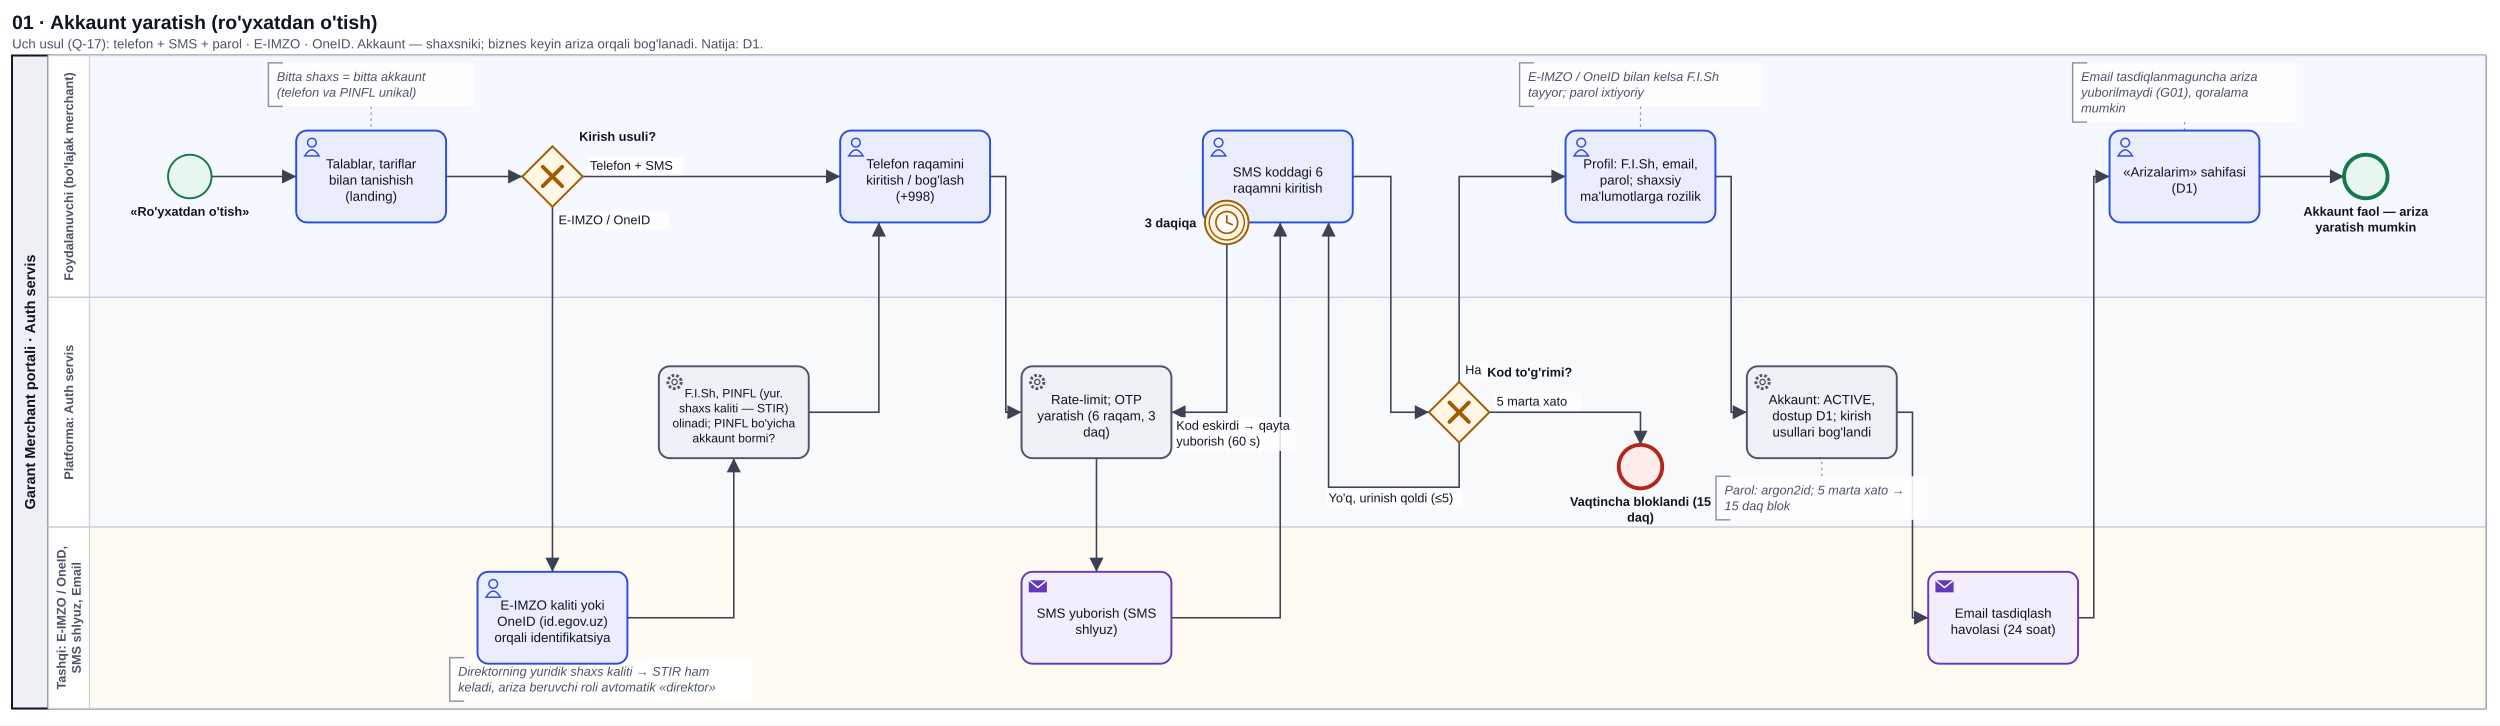
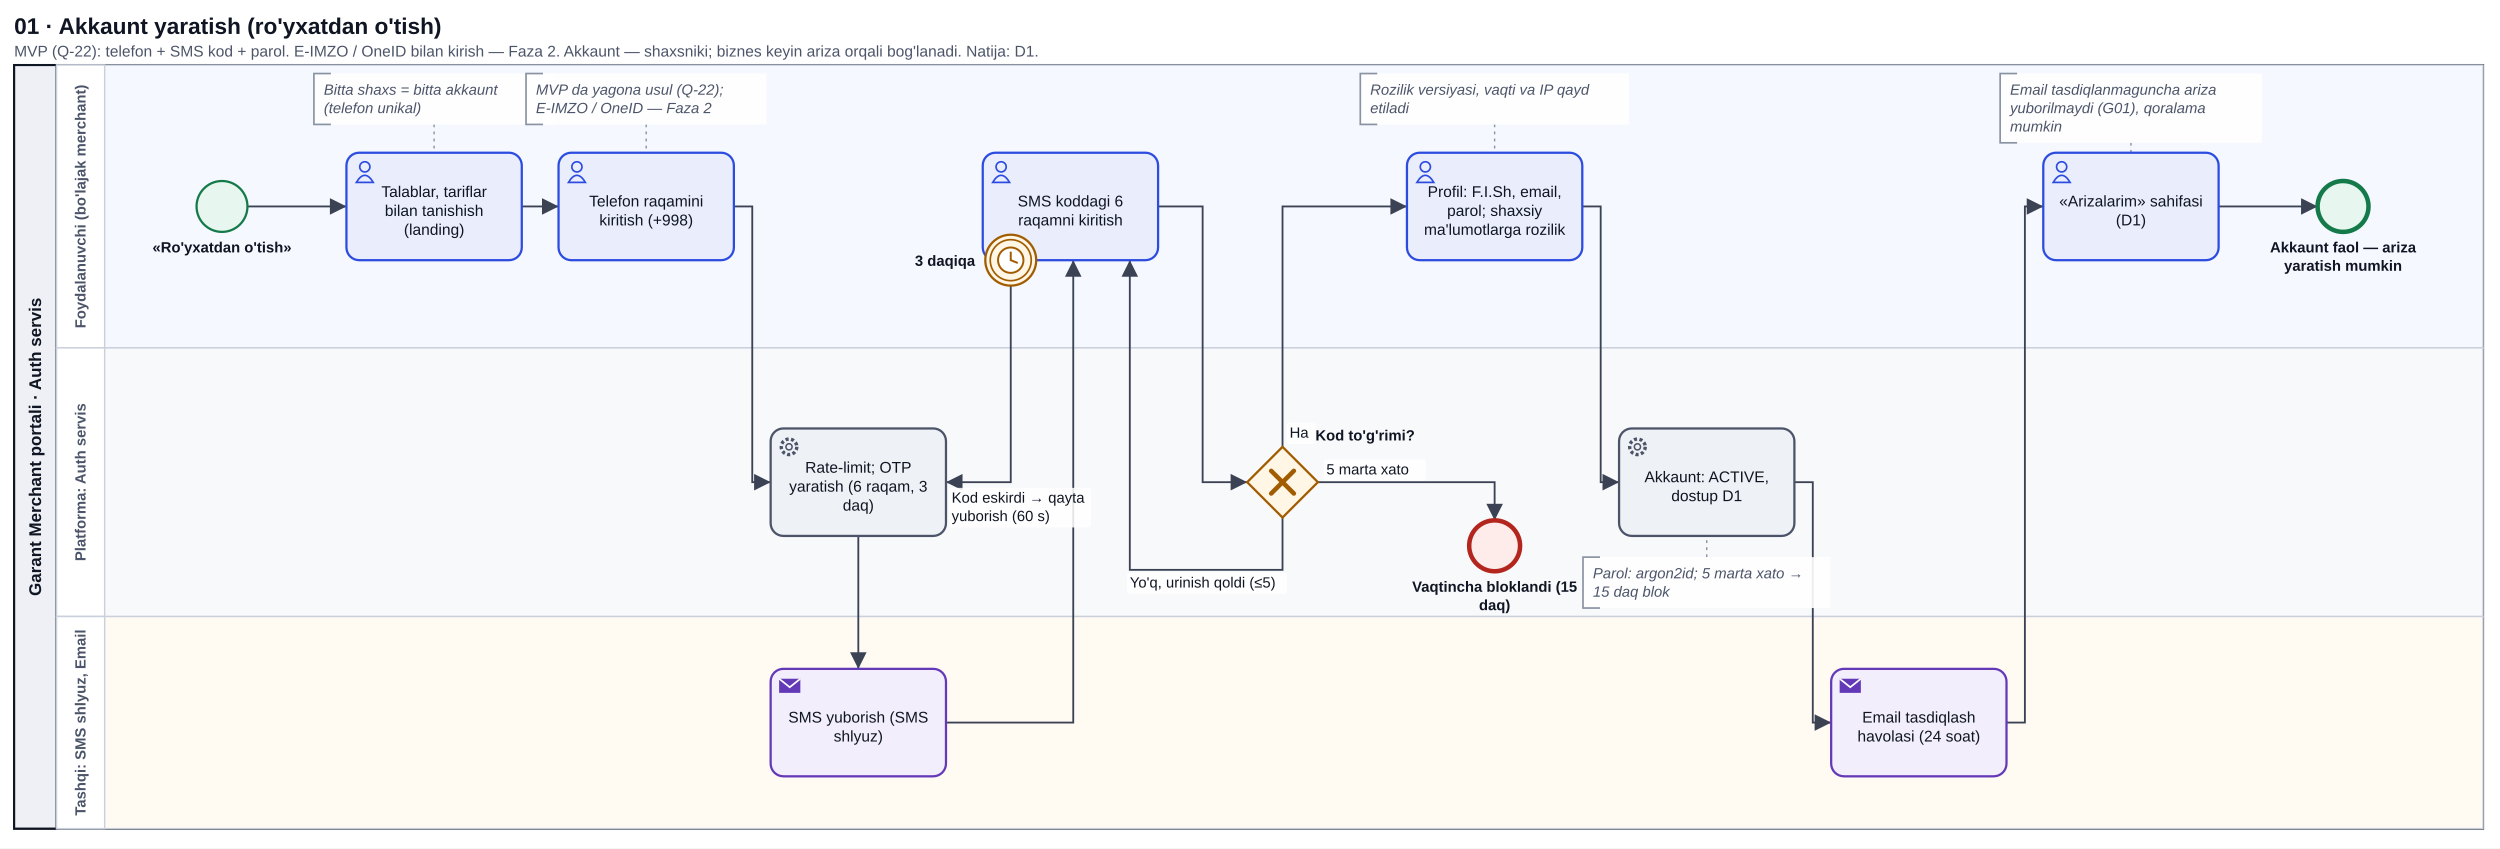
- <svg xmlns="http://www.w3.org/2000/svg" width="2068" height="600" viewBox="0 0 2068 600" font-family="Segoe UI, Arial, Helvetica, sans-serif">
+ <svg xmlns="http://www.w3.org/2000/svg" width="1768" height="600" viewBox="0 0 1768 600" font-family="Segoe UI, Arial, Helvetica, sans-serif">
  <defs>
    <marker id="arr" viewBox="0 0 10 10" refX="10" refY="5" markerWidth="9" markerHeight="9" orient="auto-start-reverse">
      <path d="M0,0 L10,5 L0,10 z" fill="#3A4254" />
    </marker>
  </defs>
-   <rect x="0" y="0" width="2068" height="600" fill="#FFFFFF" />
+   <rect x="0" y="0" width="1768" height="600" fill="#FFFFFF" />
  <text x="10" y="24" font-size="16" font-weight="700" fill="#0F1522">01 · Akkaunt yaratish (ro'yxatdan o'tish)</text>
-   <text x="10" y="40" font-size="11" fill="#4B5468">Uch usul (Q-17): telefon + SMS + parol · E-IMZO · OneID. Akkaunt — shaxsniki; biznes keyin ariza orqali bog'lanadi. Natija: D1.</text>
-   <rect x="10" y="46" width="2046" height="540" fill="#FFFFFF" stroke="#0F1522" stroke-width="1.5" />
+   <text x="10" y="40" font-size="11" fill="#4B5468">MVP (Q-22): telefon + SMS kod + parol. E-IMZO / OneID bilan kirish — Faza 2. Akkaunt — shaxsniki; biznes keyin ariza orqali bog'lanadi. Natija: D1.</text>
+   <rect x="10" y="46" width="1746" height="540" fill="#FFFFFF" stroke="#0F1522" stroke-width="1.5" />
  <rect x="10" y="46" width="30" height="540" fill="#EEF0F5" stroke="#0F1522" stroke-width="1.5" />
  <g transform="translate(25,316) rotate(-90)">
    <text x="0" y="4" text-anchor="middle" font-size="12" font-weight="700" fill="#0F1522">Garant Merchant portali · Auth servis</text>
  </g>
-   <rect x="40" y="46" width="2016" height="200" fill="#F6F8FF" stroke="#C9CFDB" />
+   <rect x="40" y="46" width="1716" height="200" fill="#F6F8FF" stroke="#C9CFDB" />
  <rect x="40" y="46" width="34" height="200" fill="#FFFFFF" stroke="#C9CFDB" />
  <g transform="translate(57,146) rotate(-90)">
    <text x="0" y="3.5" text-anchor="middle" font-size="10.5" font-weight="600" fill="#4B5468">Foydalanuvchi (bo'lajak merchant)</text>
  </g>
-   <rect x="40" y="246" width="2016" height="190" fill="#F8F9FB" stroke="#C9CFDB" />
+   <rect x="40" y="246" width="1716" height="190" fill="#F8F9FB" stroke="#C9CFDB" />
  <rect x="40" y="246" width="34" height="190" fill="#FFFFFF" stroke="#C9CFDB" />
  <g transform="translate(57,341) rotate(-90)">
    <text x="0" y="3.5" text-anchor="middle" font-size="10.5" font-weight="600" fill="#4B5468">Platforma: Auth servis</text>
  </g>
-   <rect x="40" y="436" width="2016" height="150" fill="#FFFBF3" stroke="#C9CFDB" />
+   <rect x="40" y="436" width="1716" height="150" fill="#FFFBF3" stroke="#C9CFDB" />
  <rect x="40" y="436" width="34" height="150" fill="#FFFFFF" stroke="#C9CFDB" />
  <g transform="translate(57,511) rotate(-90)">
-     <text x="0" y="-2.7" text-anchor="middle" font-size="10.5" font-weight="600" fill="#4B5468">Tashqi: E-IMZO / OneID,</text>
-     <text x="0" y="9.8" text-anchor="middle" font-size="10.5" font-weight="600" fill="#4B5468">SMS shlyuz, Email</text>
+     <text x="0" y="3.5" text-anchor="middle" font-size="10.5" font-weight="600" fill="#4B5468">Tashqi: SMS shlyuz, Email</text>
  </g>
  <path d="M175,146 L245,146" fill="none" stroke="#3A4254" stroke-width="1.3" marker-end="url(#arr)" />
-   <path d="M369,146 L432,146" fill="none" stroke="#3A4254" stroke-width="1.3" marker-end="url(#arr)" />
-   <path d="M482,146 L695,146" fill="none" stroke="#3A4254" stroke-width="1.3" marker-end="url(#arr)" />
-   <path d="M457,171 L457,473" fill="none" stroke="#3A4254" stroke-width="1.3" marker-end="url(#arr)" />
-   <path d="M519,511 L607,511 L607,379" fill="none" stroke="#3A4254" stroke-width="1.3" marker-end="url(#arr)" />
-   <path d="M669,341 L727,341 L727,184" fill="none" stroke="#3A4254" stroke-width="1.3" marker-end="url(#arr)" />
-   <path d="M819,146 L832,146 L832,341 L845,341" fill="none" stroke="#3A4254" stroke-width="1.3" marker-end="url(#arr)" />
-   <path d="M907,379 L907,473" fill="none" stroke="#3A4254" stroke-width="1.3" marker-end="url(#arr)" />
-   <path d="M969,511 L1059,511 L1059,184" fill="none" stroke="#3A4254" stroke-width="1.3" marker-end="url(#arr)" />
-   <path d="M1119,146 L1150.5,146 L1150.5,341 L1182,341" fill="none" stroke="#3A4254" stroke-width="1.3" marker-end="url(#arr)" />
-   <path d="M1207,316 L1207,146 L1295,146" fill="none" stroke="#3A4254" stroke-width="1.3" marker-end="url(#arr)" />
-   <path d="M1207,366 L1207,403 L1099,403 L1099,184" fill="none" stroke="#3A4254" stroke-width="1.3" marker-end="url(#arr)" />
-   <path d="M1232,341 L1357,341 L1357,368" fill="none" stroke="#3A4254" stroke-width="1.3" marker-end="url(#arr)" />
-   <path d="M1014.8,202 L1014.8,341 L969,341" fill="none" stroke="#3A4254" stroke-width="1.3" marker-end="url(#arr)" />
-   <path d="M1419,146 L1432,146 L1432,341 L1445,341" fill="none" stroke="#3A4254" stroke-width="1.3" marker-end="url(#arr)" />
-   <path d="M1569,341 L1582,341 L1582,511 L1595,511" fill="none" stroke="#3A4254" stroke-width="1.3" marker-end="url(#arr)" />
-   <path d="M1719,511 L1732,511 L1732,146 L1745,146" fill="none" stroke="#3A4254" stroke-width="1.3" marker-end="url(#arr)" />
-   <path d="M1869,146 L1939,146" fill="none" stroke="#3A4254" stroke-width="1.3" marker-end="url(#arr)" />
+   <path d="M369,146 L395,146" fill="none" stroke="#3A4254" stroke-width="1.3" marker-end="url(#arr)" />
+   <path d="M519,146 L532,146 L532,341 L545,341" fill="none" stroke="#3A4254" stroke-width="1.3" marker-end="url(#arr)" />
+   <path d="M607,379 L607,473" fill="none" stroke="#3A4254" stroke-width="1.3" marker-end="url(#arr)" />
+   <path d="M669,511 L759,511 L759,184" fill="none" stroke="#3A4254" stroke-width="1.3" marker-end="url(#arr)" />
+   <path d="M819,146 L850.5,146 L850.5,341 L882,341" fill="none" stroke="#3A4254" stroke-width="1.3" marker-end="url(#arr)" />
+   <path d="M907,316 L907,146 L995,146" fill="none" stroke="#3A4254" stroke-width="1.3" marker-end="url(#arr)" />
+   <path d="M907,366 L907,403 L799,403 L799,184" fill="none" stroke="#3A4254" stroke-width="1.3" marker-end="url(#arr)" />
+   <path d="M932,341 L1057,341 L1057,368" fill="none" stroke="#3A4254" stroke-width="1.3" marker-end="url(#arr)" />
+   <path d="M714.8,202 L714.8,341 L669,341" fill="none" stroke="#3A4254" stroke-width="1.3" marker-end="url(#arr)" />
+   <path d="M1119,146 L1132,146 L1132,341 L1145,341" fill="none" stroke="#3A4254" stroke-width="1.3" marker-end="url(#arr)" />
+   <path d="M1269,341 L1282,341 L1282,511 L1295,511" fill="none" stroke="#3A4254" stroke-width="1.3" marker-end="url(#arr)" />
+   <path d="M1419,511 L1432,511 L1432,146 L1445,146" fill="none" stroke="#3A4254" stroke-width="1.3" marker-end="url(#arr)" />
+   <path d="M1569,146 L1639,146" fill="none" stroke="#3A4254" stroke-width="1.3" marker-end="url(#arr)" />
  <path d="M307,88 L307,108" stroke="#8A93A3" stroke-dasharray="2,3" fill="none" />
  <rect x="222" y="52" width="170" height="36" fill="#FFFFFF" fill-opacity="0.9" stroke="none" />
  <path d="M234,52 L222,52 L222,88 L234,88" fill="none" stroke="#8A93A3" stroke-width="1.2" />
  <text x="229" y="67" font-size="10.5" fill="#4B5468" font-style="italic">Bitta shaxs = bitta akkaunt</text>
-   <text x="229" y="80" font-size="10.5" fill="#4B5468" font-style="italic">(telefon va PINFL unikal)</text>
-   <path d="M457,562 L457,549" stroke="#8A93A3" stroke-dasharray="2,3" fill="none" />
-   <rect x="372" y="544" width="250" height="36" fill="#FFFFFF" fill-opacity="0.9" stroke="none" />
-   <path d="M384,544 L372,544 L372,580 L384,580" fill="none" stroke="#8A93A3" stroke-width="1.2" />
-   <text x="379" y="559" font-size="10.5" fill="#4B5468" font-style="italic">Direktorning yuridik shaxs kaliti → STIR ham</text>
-   <text x="379" y="572" font-size="10.5" fill="#4B5468" font-style="italic">keladi, ariza beruvchi roli avtomatik «direktor»</text>
-   <path d="M1357,88 L1357,108" stroke="#8A93A3" stroke-dasharray="2,3" fill="none" />
-   <rect x="1257" y="52" width="200" height="36" fill="#FFFFFF" fill-opacity="0.9" stroke="none" />
-   <path d="M1269,52 L1257,52 L1257,88 L1269,88" fill="none" stroke="#8A93A3" stroke-width="1.2" />
-   <text x="1264" y="67" font-size="10.5" fill="#4B5468" font-style="italic">E-IMZO / OneID bilan kelsa F.I.Sh</text>
-   <text x="1264" y="80" font-size="10.5" fill="#4B5468" font-style="italic">tayyor; parol ixtiyoriy</text>
-   <path d="M1507,394 L1507,379" stroke="#8A93A3" stroke-dasharray="2,3" fill="none" />
-   <rect x="1419.5" y="394" width="175" height="36" fill="#FFFFFF" fill-opacity="0.9" stroke="none" />
-   <path d="M1431.5,394 L1419.5,394 L1419.5,430 L1431.5,430" fill="none" stroke="#8A93A3" stroke-width="1.2" />
-   <text x="1426.5" y="409" font-size="10.5" fill="#4B5468" font-style="italic">Parol: argon2id; 5 marta xato →</text>
-   <text x="1426.5" y="422" font-size="10.5" fill="#4B5468" font-style="italic">15 daq blok</text>
-   <path d="M1807,101 L1807,108" stroke="#8A93A3" stroke-dasharray="2,3" fill="none" />
-   <rect x="1714.5" y="52" width="185" height="49" fill="#FFFFFF" fill-opacity="0.9" stroke="none" />
-   <path d="M1726.5,52 L1714.5,52 L1714.5,101 L1726.5,101" fill="none" stroke="#8A93A3" stroke-width="1.2" />
-   <text x="1721.5" y="67" font-size="10.5" fill="#4B5468" font-style="italic">Email tasdiqlanmaguncha ariza</text>
-   <text x="1721.5" y="80" font-size="10.5" fill="#4B5468" font-style="italic">yuborilmaydi (G01), qoralama</text>
-   <text x="1721.5" y="93" font-size="10.5" fill="#4B5468" font-style="italic">mumkin</text>
+   <text x="229" y="80" font-size="10.5" fill="#4B5468" font-style="italic">(telefon unikal)</text>
+   <path d="M457,88 L457,108" stroke="#8A93A3" stroke-dasharray="2,3" fill="none" />
+   <rect x="372" y="52" width="170" height="36" fill="#FFFFFF" fill-opacity="0.9" stroke="none" />
+   <path d="M384,52 L372,52 L372,88 L384,88" fill="none" stroke="#8A93A3" stroke-width="1.2" />
+   <text x="379" y="67" font-size="10.5" fill="#4B5468" font-style="italic">MVP da yagona usul (Q-22);</text>
+   <text x="379" y="80" font-size="10.5" fill="#4B5468" font-style="italic">E-IMZO / OneID — Faza 2</text>
+   <path d="M1057,88 L1057,108" stroke="#8A93A3" stroke-dasharray="2,3" fill="none" />
+   <rect x="962" y="52" width="190" height="36" fill="#FFFFFF" fill-opacity="0.9" stroke="none" />
+   <path d="M974,52 L962,52 L962,88 L974,88" fill="none" stroke="#8A93A3" stroke-width="1.2" />
+   <text x="969" y="67" font-size="10.5" fill="#4B5468" font-style="italic">Rozilik versiyasi, vaqti va IP qayd</text>
+   <text x="969" y="80" font-size="10.5" fill="#4B5468" font-style="italic">etiladi</text>
+   <path d="M1207,394 L1207,379" stroke="#8A93A3" stroke-dasharray="2,3" fill="none" />
+   <rect x="1119.5" y="394" width="175" height="36" fill="#FFFFFF" fill-opacity="0.9" stroke="none" />
+   <path d="M1131.5,394 L1119.5,394 L1119.5,430 L1131.5,430" fill="none" stroke="#8A93A3" stroke-width="1.2" />
+   <text x="1126.5" y="409" font-size="10.5" fill="#4B5468" font-style="italic">Parol: argon2id; 5 marta xato →</text>
+   <text x="1126.5" y="422" font-size="10.5" fill="#4B5468" font-style="italic">15 daq blok</text>
+   <path d="M1507,101 L1507,108" stroke="#8A93A3" stroke-dasharray="2,3" fill="none" />
+   <rect x="1414.5" y="52" width="185" height="49" fill="#FFFFFF" fill-opacity="0.9" stroke="none" />
+   <path d="M1426.5,52 L1414.5,52 L1414.5,101 L1426.5,101" fill="none" stroke="#8A93A3" stroke-width="1.2" />
+   <text x="1421.5" y="67" font-size="10.5" fill="#4B5468" font-style="italic">Email tasdiqlanmaguncha ariza</text>
+   <text x="1421.5" y="80" font-size="10.5" fill="#4B5468" font-style="italic">yuborilmaydi (G01), qoralama</text>
+   <text x="1421.5" y="93" font-size="10.5" fill="#4B5468" font-style="italic">mumkin</text>
  <circle cx="157" cy="146" r="18" fill="#E7F6EE" stroke="#157A4A" stroke-width="1.6" />
  <text x="157" y="178.5" text-anchor="middle" font-size="10.5" fill="#0F1522" font-weight="600">«Ro'yxatdan o'tish»</text>
  <rect x="245" y="108" width="124" height="76" rx="9" fill="#EAEEFC" stroke="#2C4CE0" stroke-width="1.6" />
  <circle cx="258" cy="118" r="3.6" fill="none" stroke="#2C4CE0" stroke-width="1.2" />
  <path d="M252,129 Q258,119 264,129 Z" fill="none" stroke="#2C4CE0" stroke-width="1.2" />
  <text x="307" y="139.3" text-anchor="middle" font-size="11" fill="#0F1522">Talablar, tariflar</text>
  <text x="307" y="152.7" text-anchor="middle" font-size="11" fill="#0F1522">bilan tanishish</text>
  <text x="307" y="166.1" text-anchor="middle" font-size="11" fill="#0F1522">(landing)</text>
-   <path d="M457,121 L482,146 L457,171 L432,146 Z" fill="#FFF6E6" stroke="#A15C00" stroke-width="1.6" />
-   <path d="M449,138 L465,154 M465,138 L449,154" stroke="#A15C00" stroke-width="3.2" stroke-linecap="round" />
-   <text x="510.9" y="116.5" text-anchor="middle" font-size="10.5" fill="#0F1522" font-weight="600">Kirish usuli?</text>
-   <rect x="395" y="473" width="124" height="76" rx="9" fill="#EAEEFC" stroke="#2C4CE0" stroke-width="1.6" />
-   <circle cx="408" cy="483" r="3.6" fill="none" stroke="#2C4CE0" stroke-width="1.2" />
-   <path d="M402,494 Q408,484 414,494 Z" fill="none" stroke="#2C4CE0" stroke-width="1.2" />
-   <text x="457" y="504.3" text-anchor="middle" font-size="11" fill="#0F1522">E-IMZO kaliti yoki</text>
-   <text x="457" y="517.7" text-anchor="middle" font-size="11" fill="#0F1522">OneID (id.egov.uz)</text>
-   <text x="457" y="531.1" text-anchor="middle" font-size="11" fill="#0F1522">orqali identifikatsiya</text>
+   <rect x="395" y="108" width="124" height="76" rx="9" fill="#EAEEFC" stroke="#2C4CE0" stroke-width="1.6" />
+   <circle cx="408" cy="118" r="3.6" fill="none" stroke="#2C4CE0" stroke-width="1.2" />
+   <path d="M402,129 Q408,119 414,129 Z" fill="none" stroke="#2C4CE0" stroke-width="1.2" />
+   <text x="457" y="146" text-anchor="middle" font-size="11" fill="#0F1522">Telefon raqamini</text>
+   <text x="457" y="159.4" text-anchor="middle" font-size="11" fill="#0F1522">kiritish (+998)</text>
  <rect x="545" y="303" width="124" height="76" rx="9" fill="#EEF1F5" stroke="#4B5468" stroke-width="1.6" />
  <circle cx="558" cy="316" r="5.5" fill="none" stroke="#4B5468" stroke-width="2.4" stroke-dasharray="2.2,1.7" />
  <circle cx="558" cy="316" r="2.2" fill="none" stroke="#4B5468" stroke-width="1.1" />
-   <text x="607" y="328.7" text-anchor="middle" font-size="10" fill="#0F1522">F.I.Sh, PINFL (yur.</text>
-   <text x="607" y="341.1" text-anchor="middle" font-size="10" fill="#0F1522">shaxs kaliti — STIR)</text>
-   <text x="607" y="353.5" text-anchor="middle" font-size="10" fill="#0F1522">olinadi; PINFL bo'yicha</text>
-   <text x="607" y="365.9" text-anchor="middle" font-size="10" fill="#0F1522">akkaunt bormi?</text>
+   <text x="607" y="334.3" text-anchor="middle" font-size="11" fill="#0F1522">Rate-limit; OTP</text>
+   <text x="607" y="347.7" text-anchor="middle" font-size="11" fill="#0F1522">yaratish (6 raqam, 3</text>
+   <text x="607" y="361.1" text-anchor="middle" font-size="11" fill="#0F1522">daq)</text>
+   <rect x="545" y="473" width="124" height="76" rx="9" fill="#F3EEFC" stroke="#6339B8" stroke-width="1.6" />
+   <rect x="551" y="480" width="15" height="10" fill="#6339B8" />
+   <path d="M551,480 L558.5,486 L566,480" fill="none" stroke="#FFFFFF" stroke-width="1.2" />
+   <text x="607" y="511" text-anchor="middle" font-size="11" fill="#0F1522">SMS yuborish (SMS</text>
+   <text x="607" y="524.4" text-anchor="middle" font-size="11" fill="#0F1522">shlyuz)</text>
  <rect x="695" y="108" width="124" height="76" rx="9" fill="#EAEEFC" stroke="#2C4CE0" stroke-width="1.6" />
  <circle cx="708" cy="118" r="3.6" fill="none" stroke="#2C4CE0" stroke-width="1.2" />
  <path d="M702,129 Q708,119 714,129 Z" fill="none" stroke="#2C4CE0" stroke-width="1.2" />
-   <text x="757" y="139.3" text-anchor="middle" font-size="11" fill="#0F1522">Telefon raqamini</text>
-   <text x="757" y="152.7" text-anchor="middle" font-size="11" fill="#0F1522">kiritish / bog'lash</text>
-   <text x="757" y="166.1" text-anchor="middle" font-size="11" fill="#0F1522">(+998)</text>
-   <rect x="845" y="303" width="124" height="76" rx="9" fill="#EEF1F5" stroke="#4B5468" stroke-width="1.6" />
-   <circle cx="858" cy="316" r="5.5" fill="none" stroke="#4B5468" stroke-width="2.4" stroke-dasharray="2.2,1.7" />
-   <circle cx="858" cy="316" r="2.2" fill="none" stroke="#4B5468" stroke-width="1.1" />
-   <text x="907" y="334.3" text-anchor="middle" font-size="11" fill="#0F1522">Rate-limit; OTP</text>
-   <text x="907" y="347.7" text-anchor="middle" font-size="11" fill="#0F1522">yaratish (6 raqam, 3</text>
-   <text x="907" y="361.1" text-anchor="middle" font-size="11" fill="#0F1522">daq)</text>
-   <rect x="845" y="473" width="124" height="76" rx="9" fill="#F3EEFC" stroke="#6339B8" stroke-width="1.6" />
-   <rect x="851" y="480" width="15" height="10" fill="#6339B8" />
-   <path d="M851,480 L858.5,486 L866,480" fill="none" stroke="#FFFFFF" stroke-width="1.2" />
-   <text x="907" y="511" text-anchor="middle" font-size="11" fill="#0F1522">SMS yuborish (SMS</text>
-   <text x="907" y="524.4" text-anchor="middle" font-size="11" fill="#0F1522">shlyuz)</text>
+   <text x="757" y="146" text-anchor="middle" font-size="11" fill="#0F1522">SMS koddagi 6</text>
+   <text x="757" y="159.4" text-anchor="middle" font-size="11" fill="#0F1522">raqamni kiritish</text>
+   <path d="M907,316 L932,341 L907,366 L882,341 Z" fill="#FFF6E6" stroke="#A15C00" stroke-width="1.6" />
+   <path d="M899,333 L915,349 M915,333 L899,349" stroke="#A15C00" stroke-width="3.2" stroke-linecap="round" />
+   <text x="965.4" y="311.5" text-anchor="middle" font-size="10.5" fill="#0F1522" font-weight="600">Kod to'g'rimi?</text>
+   <circle cx="1057" cy="386" r="18" fill="#FDECEA" stroke="#B3261E" stroke-width="3.2" />
+   <text x="1057" y="418.5" text-anchor="middle" font-size="10.5" fill="#0F1522" font-weight="600">Vaqtincha bloklandi (15</text>
+   <text x="1057" y="431.5" text-anchor="middle" font-size="10.5" fill="#0F1522" font-weight="600">daq)</text>
  <rect x="995" y="108" width="124" height="76" rx="9" fill="#EAEEFC" stroke="#2C4CE0" stroke-width="1.6" />
  <circle cx="1008" cy="118" r="3.6" fill="none" stroke="#2C4CE0" stroke-width="1.2" />
  <path d="M1002,129 Q1008,119 1014,129 Z" fill="none" stroke="#2C4CE0" stroke-width="1.2" />
-   <text x="1057" y="146" text-anchor="middle" font-size="11" fill="#0F1522">SMS koddagi 6</text>
-   <text x="1057" y="159.4" text-anchor="middle" font-size="11" fill="#0F1522">raqamni kiritish</text>
-   <path d="M1207,316 L1232,341 L1207,366 L1182,341 Z" fill="#FFF6E6" stroke="#A15C00" stroke-width="1.6" />
-   <path d="M1199,333 L1215,349 M1215,333 L1199,349" stroke="#A15C00" stroke-width="3.2" stroke-linecap="round" />
-   <text x="1265.4" y="311.5" text-anchor="middle" font-size="10.5" fill="#0F1522" font-weight="600">Kod to'g'rimi?</text>
-   <circle cx="1357" cy="386" r="18" fill="#FDECEA" stroke="#B3261E" stroke-width="3.2" />
-   <text x="1357" y="418.5" text-anchor="middle" font-size="10.5" fill="#0F1522" font-weight="600">Vaqtincha bloklandi (15</text>
-   <text x="1357" y="431.5" text-anchor="middle" font-size="10.5" fill="#0F1522" font-weight="600">daq)</text>
-   <rect x="1295" y="108" width="124" height="76" rx="9" fill="#EAEEFC" stroke="#2C4CE0" stroke-width="1.6" />
-   <circle cx="1308" cy="118" r="3.6" fill="none" stroke="#2C4CE0" stroke-width="1.2" />
-   <path d="M1302,129 Q1308,119 1314,129 Z" fill="none" stroke="#2C4CE0" stroke-width="1.2" />
-   <text x="1357" y="139.3" text-anchor="middle" font-size="11" fill="#0F1522">Profil: F.I.Sh, email,</text>
-   <text x="1357" y="152.7" text-anchor="middle" font-size="11" fill="#0F1522">parol; shaxsiy</text>
-   <text x="1357" y="166.1" text-anchor="middle" font-size="11" fill="#0F1522">ma'lumotlarga rozilik</text>
-   <rect x="1445" y="303" width="124" height="76" rx="9" fill="#EEF1F5" stroke="#4B5468" stroke-width="1.6" />
-   <circle cx="1458" cy="316" r="5.5" fill="none" stroke="#4B5468" stroke-width="2.4" stroke-dasharray="2.2,1.7" />
-   <circle cx="1458" cy="316" r="2.2" fill="none" stroke="#4B5468" stroke-width="1.1" />
-   <text x="1507" y="334.3" text-anchor="middle" font-size="11" fill="#0F1522">Akkaunt: ACTIVE,</text>
-   <text x="1507" y="347.7" text-anchor="middle" font-size="11" fill="#0F1522">dostup D1; kirish</text>
-   <text x="1507" y="361.1" text-anchor="middle" font-size="11" fill="#0F1522">usullari bog'landi</text>
-   <rect x="1595" y="473" width="124" height="76" rx="9" fill="#F3EEFC" stroke="#6339B8" stroke-width="1.6" />
-   <rect x="1601" y="480" width="15" height="10" fill="#6339B8" />
-   <path d="M1601,480 L1608.5,486 L1616,480" fill="none" stroke="#FFFFFF" stroke-width="1.2" />
-   <text x="1657" y="511" text-anchor="middle" font-size="11" fill="#0F1522">Email tasdiqlash</text>
-   <text x="1657" y="524.4" text-anchor="middle" font-size="11" fill="#0F1522">havolasi (24 soat)</text>
-   <rect x="1745" y="108" width="124" height="76" rx="9" fill="#EAEEFC" stroke="#2C4CE0" stroke-width="1.6" />
-   <circle cx="1758" cy="118" r="3.6" fill="none" stroke="#2C4CE0" stroke-width="1.2" />
-   <path d="M1752,129 Q1758,119 1764,129 Z" fill="none" stroke="#2C4CE0" stroke-width="1.2" />
-   <text x="1807" y="146" text-anchor="middle" font-size="11" fill="#0F1522">«Arizalarim» sahifasi</text>
-   <text x="1807" y="159.4" text-anchor="middle" font-size="11" fill="#0F1522">(D1)</text>
-   <circle cx="1957" cy="146" r="18" fill="#E7F6EE" stroke="#157A4A" stroke-width="3.2" />
-   <text x="1957" y="178.5" text-anchor="middle" font-size="10.5" fill="#0F1522" font-weight="600">Akkaunt faol — ariza</text>
-   <text x="1957" y="191.5" text-anchor="middle" font-size="10.5" fill="#0F1522" font-weight="600">yaratish mumkin</text>
-   <circle cx="1014.8" cy="184" r="18" fill="#FFF6E6" stroke="#A15C00" stroke-width="1.6" />
-   <circle cx="1014.8" cy="184" r="14.5" fill="none" stroke="#A15C00" stroke-width="1.2" />
-   <circle cx="1014.8" cy="184" r="9" fill="#FFFFFF" stroke="#A15C00" stroke-width="1.4" />
-   <path d="M1014.8,178 L1014.8,184 L1019.8,186" fill="none" stroke="#A15C00" stroke-width="1.4" />
-   <text x="968.3" y="188" text-anchor="middle" font-size="10.5" fill="#0F1522" font-weight="600">3 daqiqa</text>
-   <rect x="486" y="130" width="79.4" height="15" fill="#FFFFFF" fill-opacity="0.85" rx="2" />
-   <text x="488" y="140.5" font-size="10.5" fill="#0F1522">Telefon + SMS</text>
-   <rect x="460" y="175" width="93.3" height="15" fill="#FFFFFF" fill-opacity="0.85" rx="2" />
-   <text x="462" y="185.5" font-size="10.5" fill="#0F1522">E-IMZO / OneID</text>
-   <rect x="1210" y="299" width="20.4" height="15" fill="#FFFFFF" fill-opacity="0.85" rx="2" />
-   <text x="1212" y="309.5" font-size="10.5" fill="#0F1522">Ha</text>
-   <rect x="1097" y="405" width="113.2" height="15" fill="#FFFFFF" fill-opacity="0.85" rx="2" />
-   <text x="1099" y="415.5" font-size="10.5" fill="#0F1522">Yo'q, urinish qoldi (≤5)</text>
-   <rect x="1236" y="325" width="72.5" height="15" fill="#FFFFFF" fill-opacity="0.85" rx="2" />
-   <text x="1238" y="335.5" font-size="10.5" fill="#0F1522">5 marta xato</text>
-   <rect x="971" y="345" width="100.6" height="28" fill="#FFFFFF" fill-opacity="0.85" rx="2" />
-   <text x="973" y="355.5" font-size="10.5" fill="#0F1522">Kod eskirdi → qayta</text>
-   <text x="973" y="368.5" font-size="10.5" fill="#0F1522">yuborish (60 s)</text>
+   <text x="1057" y="139.3" text-anchor="middle" font-size="11" fill="#0F1522">Profil: F.I.Sh, email,</text>
+   <text x="1057" y="152.7" text-anchor="middle" font-size="11" fill="#0F1522">parol; shaxsiy</text>
+   <text x="1057" y="166.1" text-anchor="middle" font-size="11" fill="#0F1522">ma'lumotlarga rozilik</text>
+   <rect x="1145" y="303" width="124" height="76" rx="9" fill="#EEF1F5" stroke="#4B5468" stroke-width="1.6" />
+   <circle cx="1158" cy="316" r="5.5" fill="none" stroke="#4B5468" stroke-width="2.4" stroke-dasharray="2.2,1.7" />
+   <circle cx="1158" cy="316" r="2.2" fill="none" stroke="#4B5468" stroke-width="1.1" />
+   <text x="1207" y="341" text-anchor="middle" font-size="11" fill="#0F1522">Akkaunt: ACTIVE,</text>
+   <text x="1207" y="354.4" text-anchor="middle" font-size="11" fill="#0F1522">dostup D1</text>
+   <rect x="1295" y="473" width="124" height="76" rx="9" fill="#F3EEFC" stroke="#6339B8" stroke-width="1.6" />
+   <rect x="1301" y="480" width="15" height="10" fill="#6339B8" />
+   <path d="M1301,480 L1308.5,486 L1316,480" fill="none" stroke="#FFFFFF" stroke-width="1.2" />
+   <text x="1357" y="511" text-anchor="middle" font-size="11" fill="#0F1522">Email tasdiqlash</text>
+   <text x="1357" y="524.4" text-anchor="middle" font-size="11" fill="#0F1522">havolasi (24 soat)</text>
+   <rect x="1445" y="108" width="124" height="76" rx="9" fill="#EAEEFC" stroke="#2C4CE0" stroke-width="1.6" />
+   <circle cx="1458" cy="118" r="3.6" fill="none" stroke="#2C4CE0" stroke-width="1.2" />
+   <path d="M1452,129 Q1458,119 1464,129 Z" fill="none" stroke="#2C4CE0" stroke-width="1.2" />
+   <text x="1507" y="146" text-anchor="middle" font-size="11" fill="#0F1522">«Arizalarim» sahifasi</text>
+   <text x="1507" y="159.4" text-anchor="middle" font-size="11" fill="#0F1522">(D1)</text>
+   <circle cx="1657" cy="146" r="18" fill="#E7F6EE" stroke="#157A4A" stroke-width="3.2" />
+   <text x="1657" y="178.5" text-anchor="middle" font-size="10.5" fill="#0F1522" font-weight="600">Akkaunt faol — ariza</text>
+   <text x="1657" y="191.5" text-anchor="middle" font-size="10.5" fill="#0F1522" font-weight="600">yaratish mumkin</text>
+   <circle cx="714.8" cy="184" r="18" fill="#FFF6E6" stroke="#A15C00" stroke-width="1.6" />
+   <circle cx="714.8" cy="184" r="14.5" fill="none" stroke="#A15C00" stroke-width="1.2" />
+   <circle cx="714.8" cy="184" r="9" fill="#FFFFFF" stroke="#A15C00" stroke-width="1.4" />
+   <path d="M714.8,178 L714.8,184 L719.8,186" fill="none" stroke="#A15C00" stroke-width="1.4" />
+   <text x="668.3" y="188" text-anchor="middle" font-size="10.5" fill="#0F1522" font-weight="600">3 daqiqa</text>
+   <rect x="910" y="299" width="20.4" height="15" fill="#FFFFFF" fill-opacity="0.85" rx="2" />
+   <text x="912" y="309.5" font-size="10.5" fill="#0F1522">Ha</text>
+   <rect x="797" y="405" width="113.2" height="15" fill="#FFFFFF" fill-opacity="0.85" rx="2" />
+   <text x="799" y="415.5" font-size="10.5" fill="#0F1522">Yo'q, urinish qoldi (≤5)</text>
+   <rect x="936" y="325" width="72.5" height="15" fill="#FFFFFF" fill-opacity="0.85" rx="2" />
+   <text x="938" y="335.5" font-size="10.5" fill="#0F1522">5 marta xato</text>
+   <rect x="671" y="345" width="100.6" height="28" fill="#FFFFFF" fill-opacity="0.85" rx="2" />
+   <text x="673" y="355.5" font-size="10.5" fill="#0F1522">Kod eskirdi → qayta</text>
+   <text x="673" y="368.5" font-size="10.5" fill="#0F1522">yuborish (60 s)</text>
</svg>
